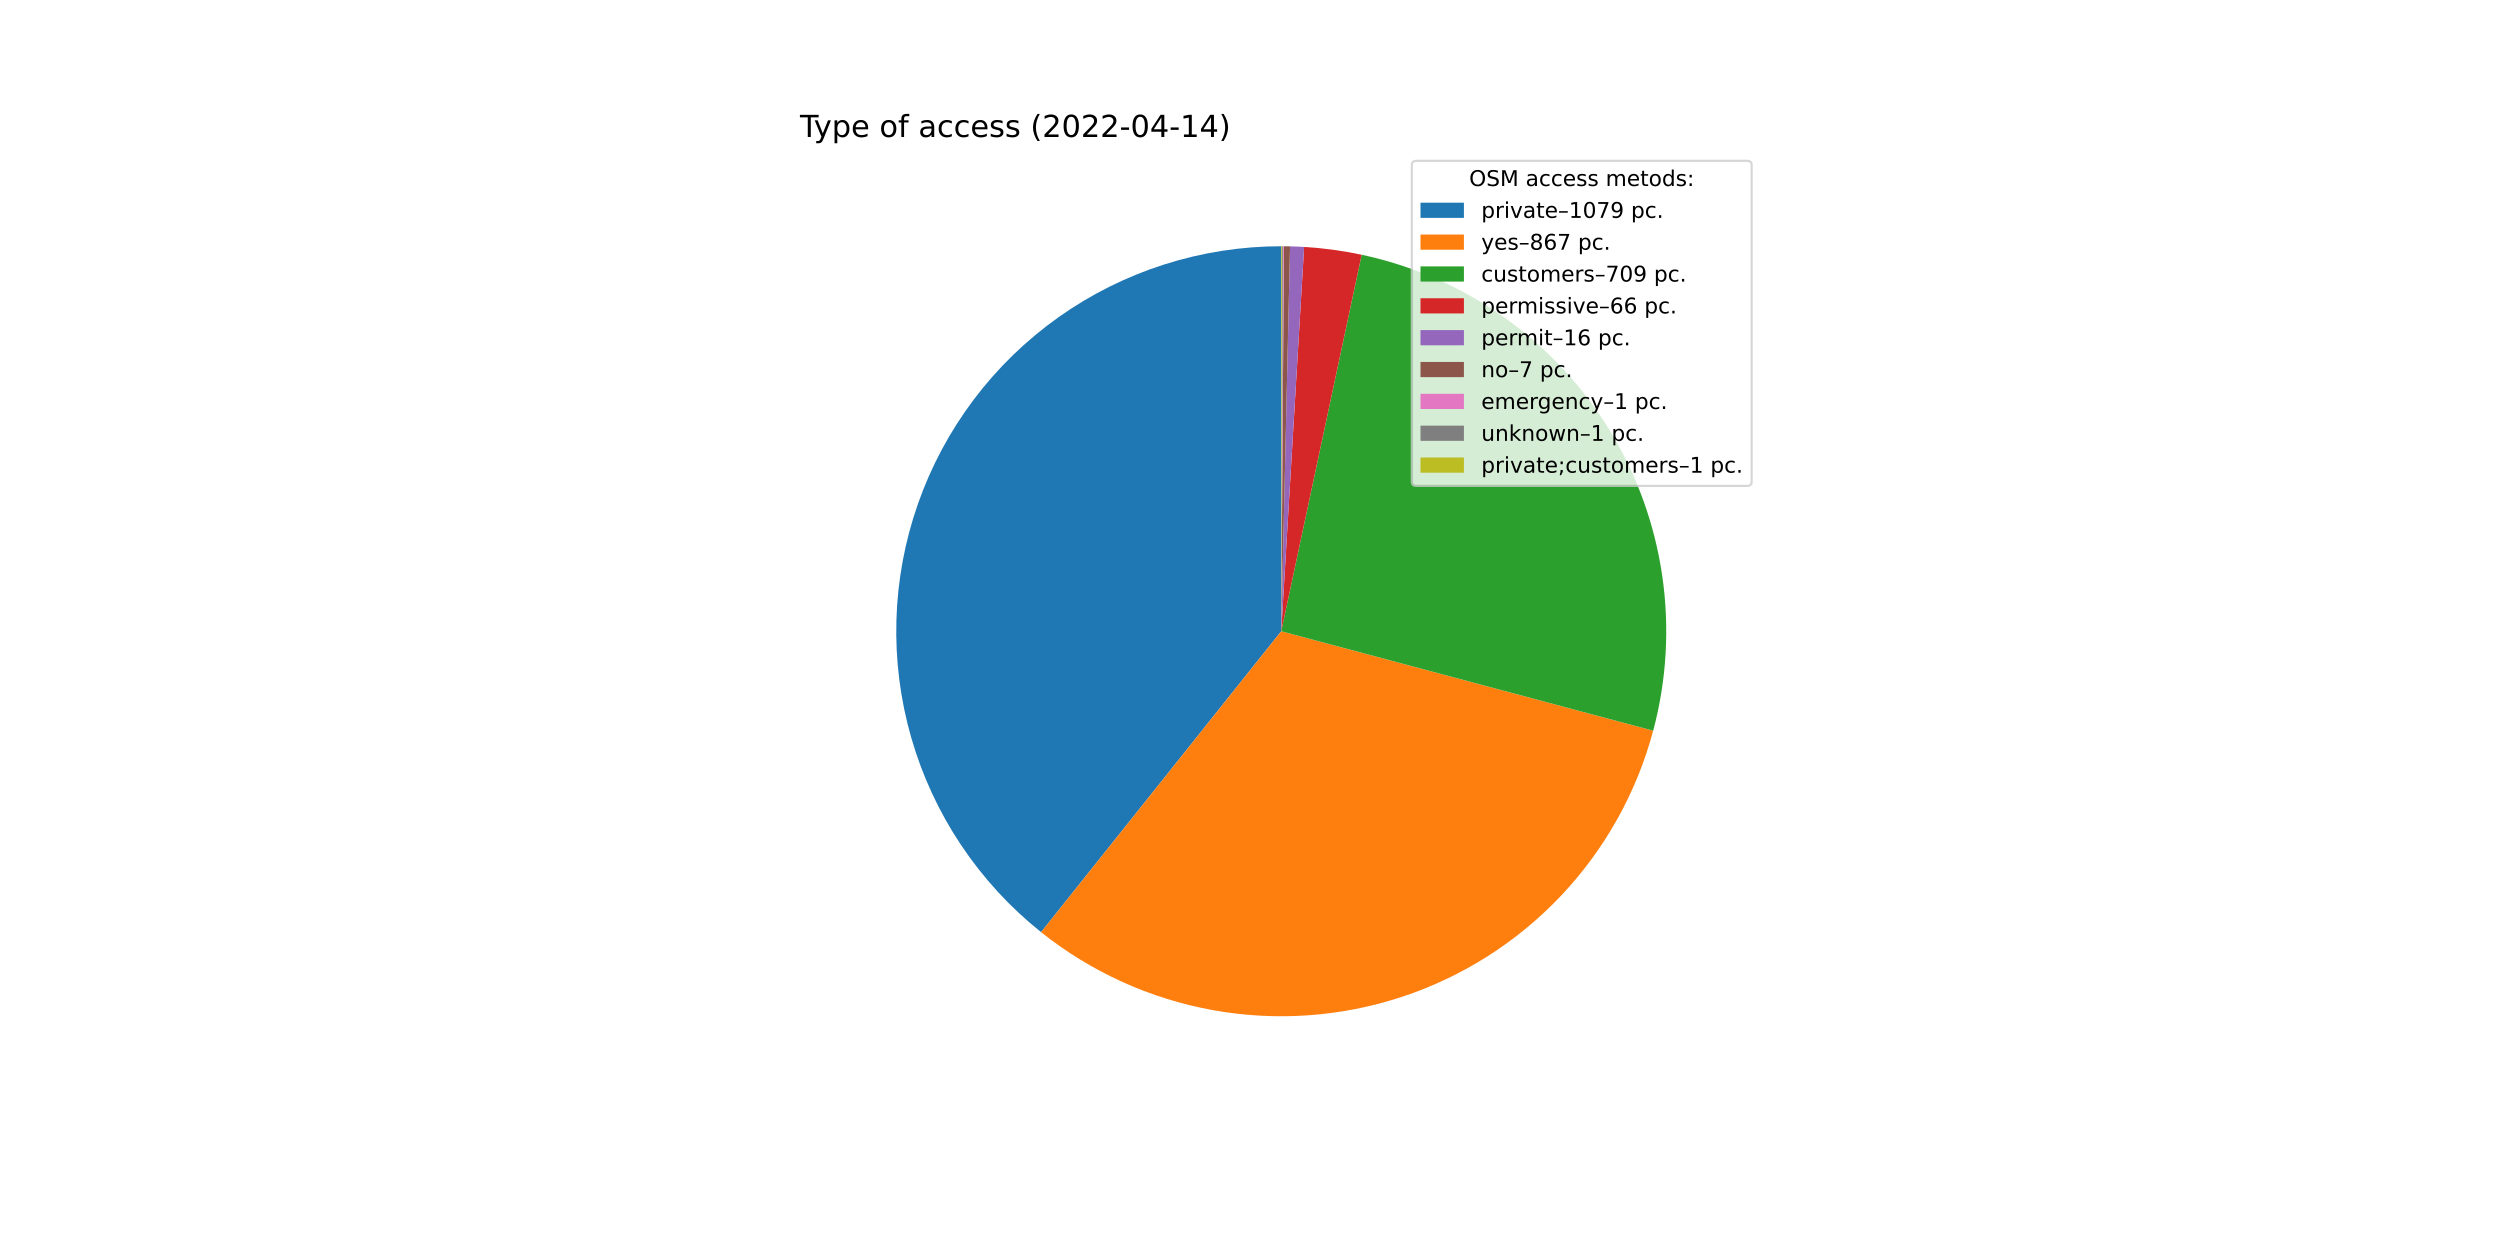
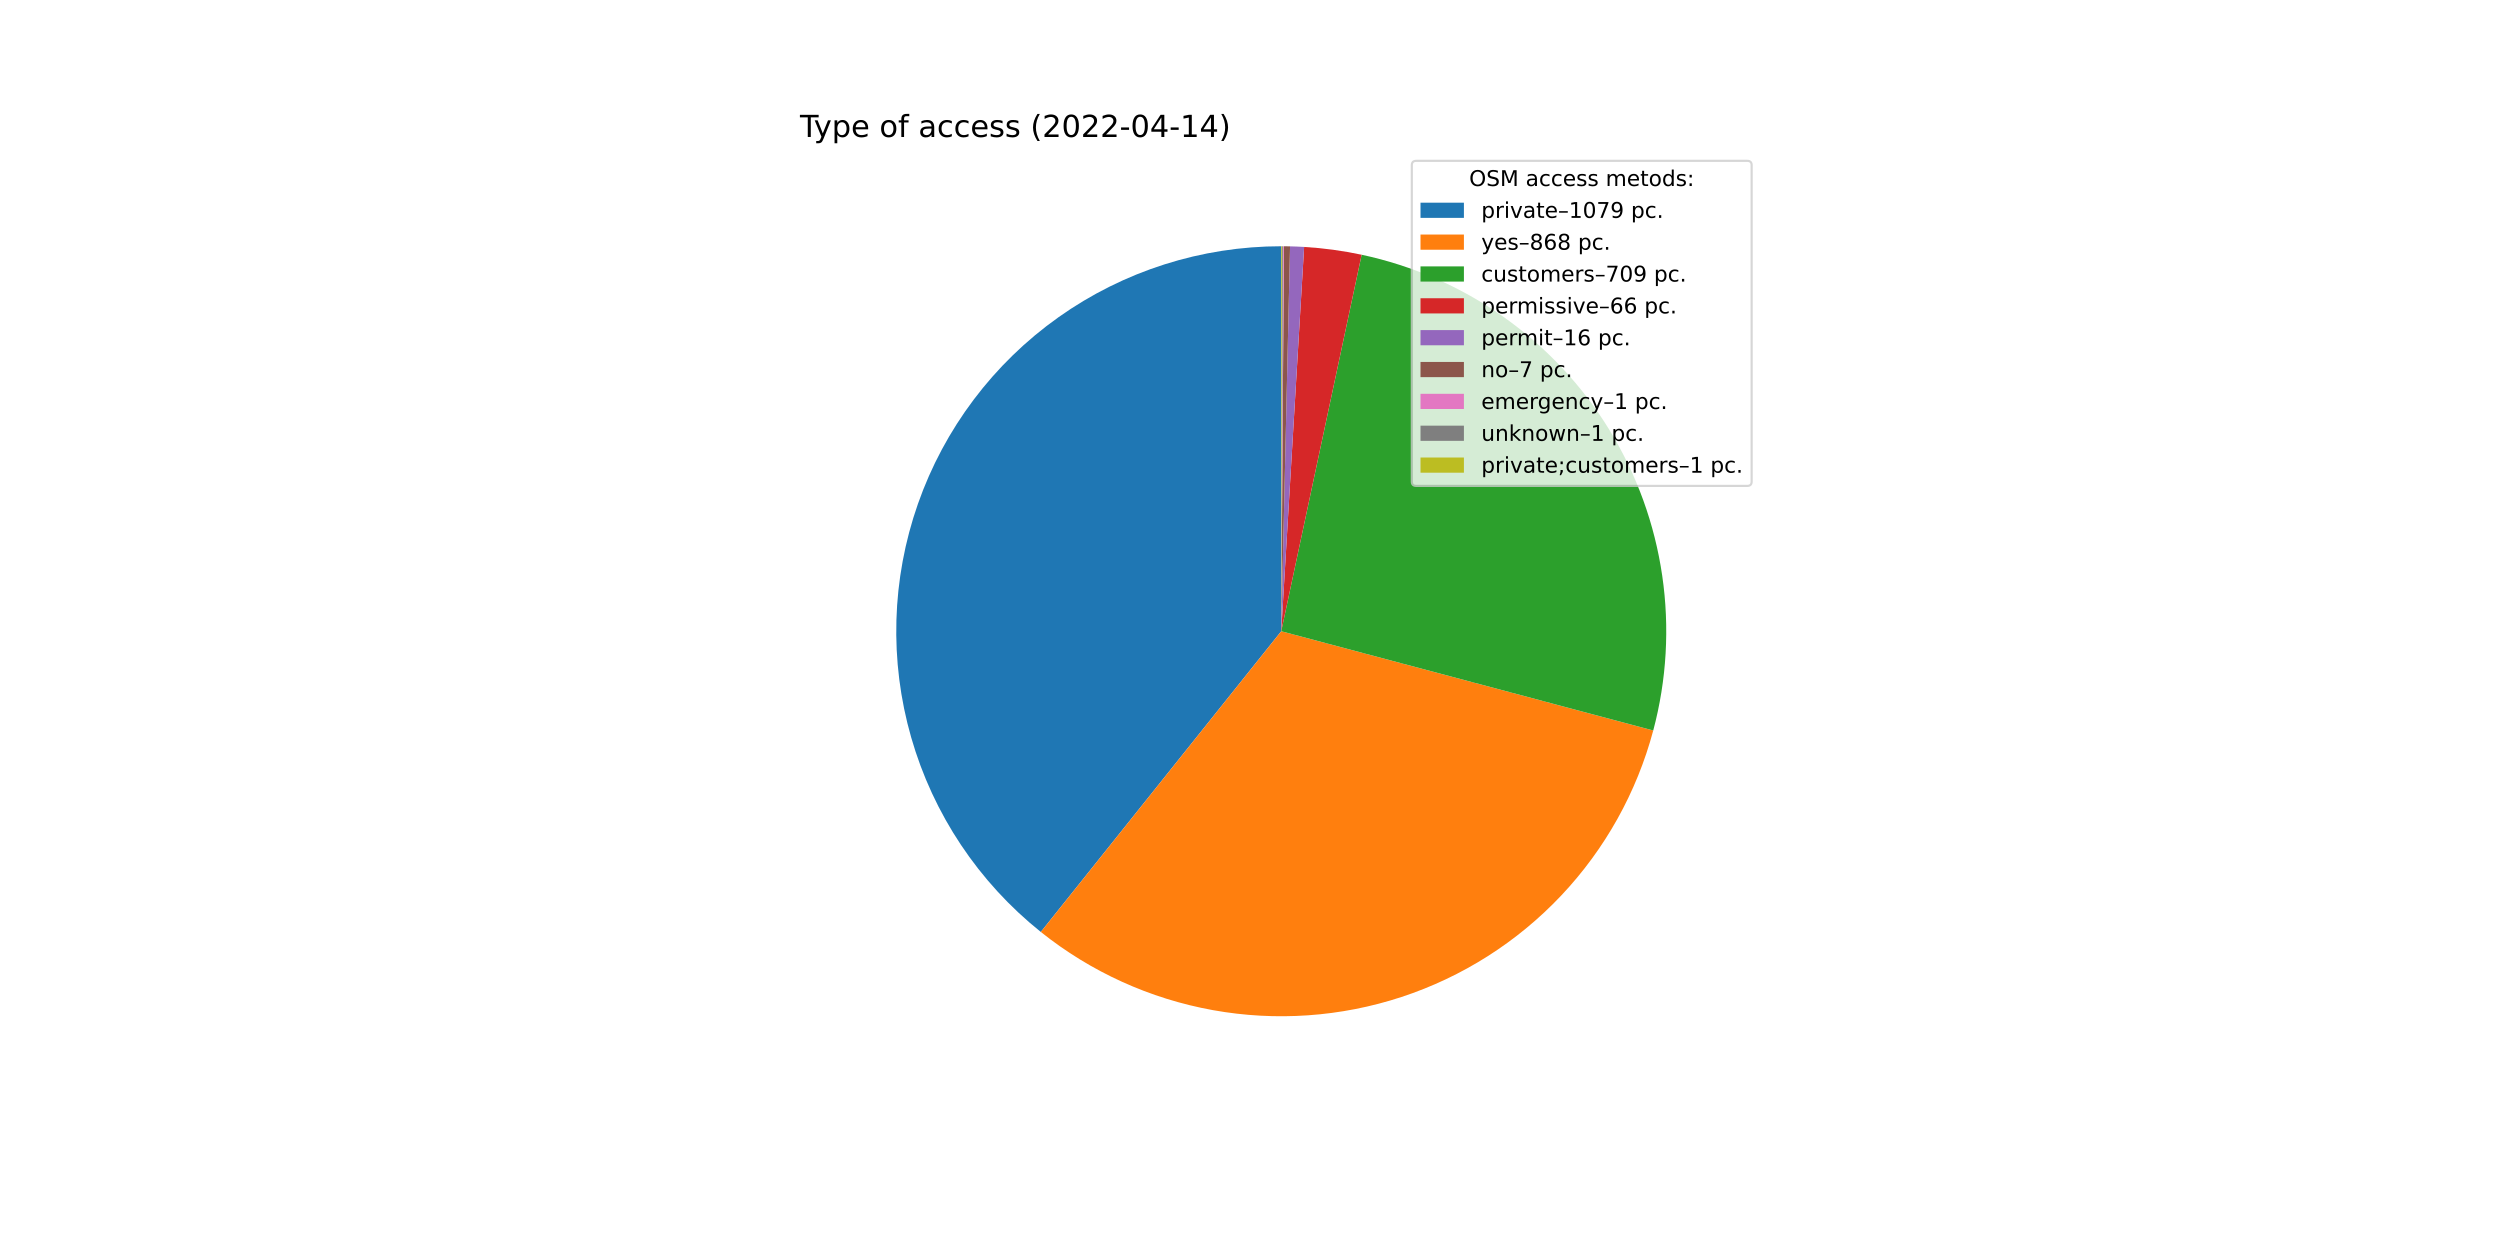
<svg xmlns="http://www.w3.org/2000/svg" xmlns:xlink="http://www.w3.org/1999/xlink" width="1152pt" height="576pt" viewBox="0 0 1152 576" version="1.1">
  <defs>
    <style type="text/css">*{stroke-linejoin: round; stroke-linecap: butt}</style>
  </defs>
  <g id="figure_1">
    <g id="patch_1">
      <path d="M 0 576  L 1152 576  L 1152 0  L 0 0  z " style="fill: #ffffff" />
    </g>
    <g id="axes_1">
      <g id="patch_2">
-         <path d="M 590.4 113.472  C 553.626 113.472 517.747 124.906 487.754 146.182  C 457.761 167.459 435.112 197.544 422.96 232.252  C 410.807 266.959 409.741 304.601 419.911 339.941  C 430.08 375.28 450.99 406.598 479.731 429.538  L 590.4 290.88  L 590.4 113.472  z " style="fill: #1f77b4" />
+         <path d="M 590.4 113.472  C 553.64 113.472 517.773 124.897 487.786 146.159  C 457.799 167.422 435.15 197.487 422.986 232.176  C 410.822 266.866 409.736 304.493 419.878 339.826  C 430.019 375.159 450.897 406.482 479.607 429.439  L 590.4 290.88  L 590.4 113.472  z " style="fill: #1f77b4" />
      </g>
      <g id="patch_3">
-         <path d="M 479.731 429.538  C 502.762 447.92 530.014 460.277 559.016 465.49  C 588.019 470.703 617.868 468.608 645.858 459.397  C 673.849 450.185 699.108 434.144 719.346 412.726  C 739.585 391.308 754.172 365.182 761.785 336.715  L 590.4 290.88  L 479.731 429.538  z " style="fill: #ff7f0e" />
+         <path d="M 479.607 429.439  C 502.639 447.856 529.905 460.242 558.928 465.474  C 587.951 470.706 617.825 468.619 645.839 459.403  C 673.853 450.188 699.131 434.131 719.38 412.69  C 739.629 391.25 754.215 365.095 761.815 336.601  L 590.4 290.88  L 479.607 429.439  z " style="fill: #ff7f0e" />
      </g>
      <g id="patch_4">
-         <path d="M 761.785 336.715  C 768 313.475 769.424 289.212 765.969 265.404  C 762.515 241.597 754.253 218.739 741.689 198.224  C 729.125 177.708 712.518 159.962 692.881 146.065  C 673.243 132.169 650.983 122.41 627.457 117.385  L 590.4 290.88  L 761.785 336.715  z " style="fill: #2ca02c" />
+         <path d="M 761.815 336.601  C 768.013 313.365 769.422 289.11 765.956 265.313  C 762.49 241.516 754.222 218.67 741.655 198.167  C 729.087 177.664 712.481 159.929 692.848 146.042  C 673.215 132.155 650.962 122.404 627.444 117.383  L 590.4 290.88  L 761.815 336.601  z " style="fill: #2ca02c" />
      </g>
      <g id="patch_5">
-         <path d="M 627.457 117.385  C 623.092 116.453 618.692 115.686 614.269 115.085  C 609.845 114.484 605.4 114.051 600.944 113.786  L 590.4 290.88  L 627.457 117.385  z " style="fill: #d62728" />
+         <path d="M 627.444 117.383  C 623.08 116.451 618.682 115.684 614.26 115.084  C 609.838 114.484 605.395 114.051 600.94 113.785  L 590.4 290.88  L 627.444 117.383  z " style="fill: #d62728" />
      </g>
      <g id="patch_6">
-         <path d="M 600.944 113.786  C 599.864 113.721 598.783 113.667 597.702 113.622  C 596.621 113.578 595.539 113.543 594.458 113.518  L 590.4 290.88  L 600.944 113.786  z " style="fill: #9467bd" />
+         <path d="M 600.94 113.785  C 599.861 113.721 598.78 113.667 597.699 113.622  C 596.619 113.578 595.537 113.543 594.456 113.518  L 590.4 290.88  L 600.94 113.785  z " style="fill: #9467bd" />
      </g>
      <g id="patch_7">
-         <path d="M 594.458 113.518  C 593.984 113.508 593.511 113.499 593.038 113.492  C 592.564 113.485 592.091 113.479 591.617 113.476  L 590.4 290.88  L 594.458 113.518  z " style="fill: #8c564b" />
+         <path d="M 594.456 113.518  C 593.983 113.508 593.51 113.499 593.037 113.492  C 592.563 113.485 592.09 113.479 591.617 113.476  L 590.4 290.88  L 594.456 113.518  z " style="fill: #8c564b" />
      </g>
      <g id="patch_8">
-         <path d="M 591.617 113.476  C 591.55 113.476 591.482 113.475 591.414 113.475  C 591.347 113.475 591.279 113.474 591.212 113.474  L 590.4 290.88  L 591.617 113.476  z " style="fill: #e377c2" />
+         <path d="M 591.617 113.476  C 591.549 113.476 591.482 113.475 591.414 113.475  C 591.346 113.475 591.279 113.474 591.211 113.474  L 590.4 290.88  L 591.617 113.476  z " style="fill: #e377c2" />
      </g>
      <g id="patch_9">
-         <path d="M 591.212 113.474  C 591.144 113.474 591.076 113.473 591.009 113.473  C 590.941 113.473 590.873 113.473 590.806 113.472  L 590.4 290.88  L 591.212 113.474  z " style="fill: #7f7f7f" />
+         <path d="M 591.211 113.474  C 591.144 113.474 591.076 113.473 591.008 113.473  C 590.941 113.473 590.873 113.473 590.806 113.472  L 590.4 290.88  L 591.211 113.474  z " style="fill: #7f7f7f" />
      </g>
      <g id="patch_10">
-         <path d="M 590.806 113.472  C 590.738 113.472 590.671 113.472 590.603 113.472  C 590.535 113.472 590.468 113.472 590.4 113.472  L 590.4 290.88  L 590.806 113.472  z " style="fill: #bcbd22" />
+         <path d="M 590.806 113.472  C 590.738 113.472 590.67 113.472 590.603 113.472  C 590.535 113.472 590.468 113.472 590.4 113.472  L 590.4 290.88  L 590.806 113.472  z " style="fill: #bcbd22" />
      </g>
      <g id="matplotlib.axis_1" />
      <g id="matplotlib.axis_2" />
      <g id="text_1">
        <g transform="translate(368.64 63.12)scale(0.14 -0.14)">
          <defs>
            <path id="DejaVuSans-54" d="M -19 4666  L 3928 4666  L 3928 4134  L 2272 4134  L 2272 0  L 1638 0  L 1638 4134  L -19 4134  L -19 4666  z " transform="scale(0.015625)" />
            <path id="DejaVuSans-79" d="M 2059 -325  Q 1816 -950 1584 -1140  Q 1353 -1331 966 -1331  L 506 -1331  L 506 -850  L 844 -850  Q 1081 -850 1212 -737  Q 1344 -625 1503 -206  L 1606 56  L 191 3500  L 800 3500  L 1894 763  L 2988 3500  L 3597 3500  L 2059 -325  z " transform="scale(0.015625)" />
            <path id="DejaVuSans-70" d="M 1159 525  L 1159 -1331  L 581 -1331  L 581 3500  L 1159 3500  L 1159 2969  Q 1341 3281 1617 3432  Q 1894 3584 2278 3584  Q 2916 3584 3314 3078  Q 3713 2572 3713 1747  Q 3713 922 3314 415  Q 2916 -91 2278 -91  Q 1894 -91 1617 61  Q 1341 213 1159 525  z M 3116 1747  Q 3116 2381 2855 2742  Q 2594 3103 2138 3103  Q 1681 3103 1420 2742  Q 1159 2381 1159 1747  Q 1159 1113 1420 752  Q 1681 391 2138 391  Q 2594 391 2855 752  Q 3116 1113 3116 1747  z " transform="scale(0.015625)" />
            <path id="DejaVuSans-65" d="M 3597 1894  L 3597 1613  L 953 1613  Q 991 1019 1311 708  Q 1631 397 2203 397  Q 2534 397 2845 478  Q 3156 559 3463 722  L 3463 178  Q 3153 47 2828 -22  Q 2503 -91 2169 -91  Q 1331 -91 842 396  Q 353 884 353 1716  Q 353 2575 817 3079  Q 1281 3584 2069 3584  Q 2775 3584 3186 3129  Q 3597 2675 3597 1894  z M 3022 2063  Q 3016 2534 2758 2815  Q 2500 3097 2075 3097  Q 1594 3097 1305 2825  Q 1016 2553 972 2059  L 3022 2063  z " transform="scale(0.015625)" />
            <path id="DejaVuSans-20" transform="scale(0.015625)" />
            <path id="DejaVuSans-6f" d="M 1959 3097  Q 1497 3097 1228 2736  Q 959 2375 959 1747  Q 959 1119 1226 758  Q 1494 397 1959 397  Q 2419 397 2687 759  Q 2956 1122 2956 1747  Q 2956 2369 2687 2733  Q 2419 3097 1959 3097  z M 1959 3584  Q 2709 3584 3137 3096  Q 3566 2609 3566 1747  Q 3566 888 3137 398  Q 2709 -91 1959 -91  Q 1206 -91 779 398  Q 353 888 353 1747  Q 353 2609 779 3096  Q 1206 3584 1959 3584  z " transform="scale(0.015625)" />
            <path id="DejaVuSans-66" d="M 2375 4863  L 2375 4384  L 1825 4384  Q 1516 4384 1395 4259  Q 1275 4134 1275 3809  L 1275 3500  L 2222 3500  L 2222 3053  L 1275 3053  L 1275 0  L 697 0  L 697 3053  L 147 3053  L 147 3500  L 697 3500  L 697 3744  Q 697 4328 969 4595  Q 1241 4863 1831 4863  L 2375 4863  z " transform="scale(0.015625)" />
            <path id="DejaVuSans-61" d="M 2194 1759  Q 1497 1759 1228 1600  Q 959 1441 959 1056  Q 959 750 1161 570  Q 1363 391 1709 391  Q 2188 391 2477 730  Q 2766 1069 2766 1631  L 2766 1759  L 2194 1759  z M 3341 1997  L 3341 0  L 2766 0  L 2766 531  Q 2569 213 2275 61  Q 1981 -91 1556 -91  Q 1019 -91 701 211  Q 384 513 384 1019  Q 384 1609 779 1909  Q 1175 2209 1959 2209  L 2766 2209  L 2766 2266  Q 2766 2663 2505 2880  Q 2244 3097 1772 3097  Q 1472 3097 1187 3025  Q 903 2953 641 2809  L 641 3341  Q 956 3463 1253 3523  Q 1550 3584 1831 3584  Q 2591 3584 2966 3190  Q 3341 2797 3341 1997  z " transform="scale(0.015625)" />
            <path id="DejaVuSans-63" d="M 3122 3366  L 3122 2828  Q 2878 2963 2633 3030  Q 2388 3097 2138 3097  Q 1578 3097 1268 2742  Q 959 2388 959 1747  Q 959 1106 1268 751  Q 1578 397 2138 397  Q 2388 397 2633 464  Q 2878 531 3122 666  L 3122 134  Q 2881 22 2623 -34  Q 2366 -91 2075 -91  Q 1284 -91 818 406  Q 353 903 353 1747  Q 353 2603 823 3093  Q 1294 3584 2113 3584  Q 2378 3584 2631 3529  Q 2884 3475 3122 3366  z " transform="scale(0.015625)" />
            <path id="DejaVuSans-73" d="M 2834 3397  L 2834 2853  Q 2591 2978 2328 3040  Q 2066 3103 1784 3103  Q 1356 3103 1142 2972  Q 928 2841 928 2578  Q 928 2378 1081 2264  Q 1234 2150 1697 2047  L 1894 2003  Q 2506 1872 2764 1633  Q 3022 1394 3022 966  Q 3022 478 2636 193  Q 2250 -91 1575 -91  Q 1294 -91 989 -36  Q 684 19 347 128  L 347 722  Q 666 556 975 473  Q 1284 391 1588 391  Q 1994 391 2212 530  Q 2431 669 2431 922  Q 2431 1156 2273 1281  Q 2116 1406 1581 1522  L 1381 1569  Q 847 1681 609 1914  Q 372 2147 372 2553  Q 372 3047 722 3315  Q 1072 3584 1716 3584  Q 2034 3584 2315 3537  Q 2597 3491 2834 3397  z " transform="scale(0.015625)" />
            <path id="DejaVuSans-28" d="M 1984 4856  Q 1566 4138 1362 3434  Q 1159 2731 1159 2009  Q 1159 1288 1364 580  Q 1569 -128 1984 -844  L 1484 -844  Q 1016 -109 783 600  Q 550 1309 550 2009  Q 550 2706 781 3412  Q 1013 4119 1484 4856  L 1984 4856  z " transform="scale(0.015625)" />
            <path id="DejaVuSans-32" d="M 1228 531  L 3431 531  L 3431 0  L 469 0  L 469 531  Q 828 903 1448 1529  Q 2069 2156 2228 2338  Q 2531 2678 2651 2914  Q 2772 3150 2772 3378  Q 2772 3750 2511 3984  Q 2250 4219 1831 4219  Q 1534 4219 1204 4116  Q 875 4013 500 3803  L 500 4441  Q 881 4594 1212 4672  Q 1544 4750 1819 4750  Q 2544 4750 2975 4387  Q 3406 4025 3406 3419  Q 3406 3131 3298 2873  Q 3191 2616 2906 2266  Q 2828 2175 2409 1742  Q 1991 1309 1228 531  z " transform="scale(0.015625)" />
            <path id="DejaVuSans-30" d="M 2034 4250  Q 1547 4250 1301 3770  Q 1056 3291 1056 2328  Q 1056 1369 1301 889  Q 1547 409 2034 409  Q 2525 409 2770 889  Q 3016 1369 3016 2328  Q 3016 3291 2770 3770  Q 2525 4250 2034 4250  z M 2034 4750  Q 2819 4750 3233 4129  Q 3647 3509 3647 2328  Q 3647 1150 3233 529  Q 2819 -91 2034 -91  Q 1250 -91 836 529  Q 422 1150 422 2328  Q 422 3509 836 4129  Q 1250 4750 2034 4750  z " transform="scale(0.015625)" />
            <path id="DejaVuSans-2d" d="M 313 2009  L 1997 2009  L 1997 1497  L 313 1497  L 313 2009  z " transform="scale(0.015625)" />
            <path id="DejaVuSans-34" d="M 2419 4116  L 825 1625  L 2419 1625  L 2419 4116  z M 2253 4666  L 3047 4666  L 3047 1625  L 3713 1625  L 3713 1100  L 3047 1100  L 3047 0  L 2419 0  L 2419 1100  L 313 1100  L 313 1709  L 2253 4666  z " transform="scale(0.015625)" />
            <path id="DejaVuSans-31" d="M 794 531  L 1825 531  L 1825 4091  L 703 3866  L 703 4441  L 1819 4666  L 2450 4666  L 2450 531  L 3481 531  L 3481 0  L 794 0  L 794 531  z " transform="scale(0.015625)" />
            <path id="DejaVuSans-29" d="M 513 4856  L 1013 4856  Q 1481 4119 1714 3412  Q 1947 2706 1947 2009  Q 1947 1309 1714 600  Q 1481 -109 1013 -844  L 513 -844  Q 928 -128 1133 580  Q 1338 1288 1338 2009  Q 1338 2731 1133 3434  Q 928 4138 513 4856  z " transform="scale(0.015625)" />
          </defs>
          <use xlink:href="#DejaVuSans-54" />
          <use xlink:href="#DejaVuSans-79" x="45.459" />
          <use xlink:href="#DejaVuSans-70" x="104.639" />
          <use xlink:href="#DejaVuSans-65" x="168.115" />
          <use xlink:href="#DejaVuSans-20" x="229.639" />
          <use xlink:href="#DejaVuSans-6f" x="261.426" />
          <use xlink:href="#DejaVuSans-66" x="322.607" />
          <use xlink:href="#DejaVuSans-20" x="357.812" />
          <use xlink:href="#DejaVuSans-61" x="389.6" />
          <use xlink:href="#DejaVuSans-63" x="450.879" />
          <use xlink:href="#DejaVuSans-63" x="505.859" />
          <use xlink:href="#DejaVuSans-65" x="560.84" />
          <use xlink:href="#DejaVuSans-73" x="622.363" />
          <use xlink:href="#DejaVuSans-73" x="674.463" />
          <use xlink:href="#DejaVuSans-20" x="726.562" />
          <use xlink:href="#DejaVuSans-28" x="758.35" />
          <use xlink:href="#DejaVuSans-32" x="797.363" />
          <use xlink:href="#DejaVuSans-30" x="860.986" />
          <use xlink:href="#DejaVuSans-32" x="924.609" />
          <use xlink:href="#DejaVuSans-32" x="988.232" />
          <use xlink:href="#DejaVuSans-2d" x="1051.855" />
          <use xlink:href="#DejaVuSans-30" x="1087.939" />
          <use xlink:href="#DejaVuSans-34" x="1151.562" />
          <use xlink:href="#DejaVuSans-2d" x="1215.186" />
          <use xlink:href="#DejaVuSans-31" x="1251.27" />
          <use xlink:href="#DejaVuSans-34" x="1314.893" />
          <use xlink:href="#DejaVuSans-29" x="1378.516" />
        </g>
      </g>
      <g id="legend_1">
        <g id="patch_11">
          <path d="M 652.569 223.901  L 805.16 223.901  Q 807.16 223.901 807.16 221.901  L 807.16 76.12  Q 807.16 74.12 805.16 74.12  L 652.569 74.12  Q 650.569 74.12 650.569 76.12  L 650.569 221.901  Q 650.569 223.901 652.569 223.901  z " style="fill: #ffffff; opacity: 0.8; stroke: #cccccc; stroke-linejoin: miter" />
        </g>
        <g id="text_2">
          <g transform="translate(676.9842 85.71844)scale(0.1 -0.1)">
            <defs>
              <path id="DejaVuSans-4f" d="M 2522 4238  Q 1834 4238 1429 3725  Q 1025 3213 1025 2328  Q 1025 1447 1429 934  Q 1834 422 2522 422  Q 3209 422 3611 934  Q 4013 1447 4013 2328  Q 4013 3213 3611 3725  Q 3209 4238 2522 4238  z M 2522 4750  Q 3503 4750 4090 4092  Q 4678 3434 4678 2328  Q 4678 1225 4090 567  Q 3503 -91 2522 -91  Q 1538 -91 948 565  Q 359 1222 359 2328  Q 359 3434 948 4092  Q 1538 4750 2522 4750  z " transform="scale(0.015625)" />
              <path id="DejaVuSans-53" d="M 3425 4513  L 3425 3897  Q 3066 4069 2747 4153  Q 2428 4238 2131 4238  Q 1616 4238 1336 4038  Q 1056 3838 1056 3469  Q 1056 3159 1242 3001  Q 1428 2844 1947 2747  L 2328 2669  Q 3034 2534 3370 2195  Q 3706 1856 3706 1288  Q 3706 609 3251 259  Q 2797 -91 1919 -91  Q 1588 -91 1214 -16  Q 841 59 441 206  L 441 856  Q 825 641 1194 531  Q 1563 422 1919 422  Q 2459 422 2753 634  Q 3047 847 3047 1241  Q 3047 1584 2836 1778  Q 2625 1972 2144 2069  L 1759 2144  Q 1053 2284 737 2584  Q 422 2884 422 3419  Q 422 4038 858 4394  Q 1294 4750 2059 4750  Q 2388 4750 2728 4690  Q 3069 4631 3425 4513  z " transform="scale(0.015625)" />
              <path id="DejaVuSans-4d" d="M 628 4666  L 1569 4666  L 2759 1491  L 3956 4666  L 4897 4666  L 4897 0  L 4281 0  L 4281 4097  L 3078 897  L 2444 897  L 1241 4097  L 1241 0  L 628 0  L 628 4666  z " transform="scale(0.015625)" />
              <path id="DejaVuSans-6d" d="M 3328 2828  Q 3544 3216 3844 3400  Q 4144 3584 4550 3584  Q 5097 3584 5394 3201  Q 5691 2819 5691 2113  L 5691 0  L 5113 0  L 5113 2094  Q 5113 2597 4934 2840  Q 4756 3084 4391 3084  Q 3944 3084 3684 2787  Q 3425 2491 3425 1978  L 3425 0  L 2847 0  L 2847 2094  Q 2847 2600 2669 2842  Q 2491 3084 2119 3084  Q 1678 3084 1418 2786  Q 1159 2488 1159 1978  L 1159 0  L 581 0  L 581 3500  L 1159 3500  L 1159 2956  Q 1356 3278 1631 3431  Q 1906 3584 2284 3584  Q 2666 3584 2933 3390  Q 3200 3197 3328 2828  z " transform="scale(0.015625)" />
              <path id="DejaVuSans-74" d="M 1172 4494  L 1172 3500  L 2356 3500  L 2356 3053  L 1172 3053  L 1172 1153  Q 1172 725 1289 603  Q 1406 481 1766 481  L 2356 481  L 2356 0  L 1766 0  Q 1100 0 847 248  Q 594 497 594 1153  L 594 3053  L 172 3053  L 172 3500  L 594 3500  L 594 4494  L 1172 4494  z " transform="scale(0.015625)" />
              <path id="DejaVuSans-64" d="M 2906 2969  L 2906 4863  L 3481 4863  L 3481 0  L 2906 0  L 2906 525  Q 2725 213 2448 61  Q 2172 -91 1784 -91  Q 1150 -91 751 415  Q 353 922 353 1747  Q 353 2572 751 3078  Q 1150 3584 1784 3584  Q 2172 3584 2448 3432  Q 2725 3281 2906 2969  z M 947 1747  Q 947 1113 1208 752  Q 1469 391 1925 391  Q 2381 391 2643 752  Q 2906 1113 2906 1747  Q 2906 2381 2643 2742  Q 2381 3103 1925 3103  Q 1469 3103 1208 2742  Q 947 2381 947 1747  z " transform="scale(0.015625)" />
              <path id="DejaVuSans-3a" d="M 750 794  L 1409 794  L 1409 0  L 750 0  L 750 794  z M 750 3309  L 1409 3309  L 1409 2516  L 750 2516  L 750 3309  z " transform="scale(0.015625)" />
            </defs>
            <use xlink:href="#DejaVuSans-4f" />
            <use xlink:href="#DejaVuSans-53" x="78.711" />
            <use xlink:href="#DejaVuSans-4d" x="142.188" />
            <use xlink:href="#DejaVuSans-20" x="228.467" />
            <use xlink:href="#DejaVuSans-61" x="260.254" />
            <use xlink:href="#DejaVuSans-63" x="321.533" />
            <use xlink:href="#DejaVuSans-63" x="376.514" />
            <use xlink:href="#DejaVuSans-65" x="431.494" />
            <use xlink:href="#DejaVuSans-73" x="493.018" />
            <use xlink:href="#DejaVuSans-73" x="545.117" />
            <use xlink:href="#DejaVuSans-20" x="597.217" />
            <use xlink:href="#DejaVuSans-6d" x="629.004" />
            <use xlink:href="#DejaVuSans-65" x="726.416" />
            <use xlink:href="#DejaVuSans-74" x="787.939" />
            <use xlink:href="#DejaVuSans-6f" x="827.148" />
            <use xlink:href="#DejaVuSans-64" x="888.33" />
            <use xlink:href="#DejaVuSans-73" x="951.807" />
            <use xlink:href="#DejaVuSans-3a" x="1003.906" />
          </g>
        </g>
        <g id="patch_12">
          <path d="M 654.569 100.397  L 674.569 100.397  L 674.569 93.397  L 654.569 93.397  z " style="fill: #1f77b4" />
        </g>
        <g id="text_3">
          <g transform="translate(682.5694 100.3966)scale(0.1 -0.1)">
            <defs>
              <path id="DejaVuSans-72" d="M 2631 2963  Q 2534 3019 2420 3045  Q 2306 3072 2169 3072  Q 1681 3072 1420 2755  Q 1159 2438 1159 1844  L 1159 0  L 581 0  L 581 3500  L 1159 3500  L 1159 2956  Q 1341 3275 1631 3429  Q 1922 3584 2338 3584  Q 2397 3584 2469 3576  Q 2541 3569 2628 3553  L 2631 2963  z " transform="scale(0.015625)" />
              <path id="DejaVuSans-69" d="M 603 3500  L 1178 3500  L 1178 0  L 603 0  L 603 3500  z M 603 4863  L 1178 4863  L 1178 4134  L 603 4134  L 603 4863  z " transform="scale(0.015625)" />
              <path id="DejaVuSans-76" d="M 191 3500  L 800 3500  L 1894 563  L 2988 3500  L 3597 3500  L 2284 0  L 1503 0  L 191 3500  z " transform="scale(0.015625)" />
              <path id="DejaVuSans-2013" d="M 313 1978  L 2888 1978  L 2888 1528  L 313 1528  L 313 1978  z " transform="scale(0.015625)" />
              <path id="DejaVuSans-37" d="M 525 4666  L 3525 4666  L 3525 4397  L 1831 0  L 1172 0  L 2766 4134  L 525 4134  L 525 4666  z " transform="scale(0.015625)" />
              <path id="DejaVuSans-39" d="M 703 97  L 703 672  Q 941 559 1184 500  Q 1428 441 1663 441  Q 2288 441 2617 861  Q 2947 1281 2994 2138  Q 2813 1869 2534 1725  Q 2256 1581 1919 1581  Q 1219 1581 811 2004  Q 403 2428 403 3163  Q 403 3881 828 4315  Q 1253 4750 1959 4750  Q 2769 4750 3195 4129  Q 3622 3509 3622 2328  Q 3622 1225 3098 567  Q 2575 -91 1691 -91  Q 1453 -91 1209 -44  Q 966 3 703 97  z M 1959 2075  Q 2384 2075 2632 2365  Q 2881 2656 2881 3163  Q 2881 3666 2632 3958  Q 2384 4250 1959 4250  Q 1534 4250 1286 3958  Q 1038 3666 1038 3163  Q 1038 2656 1286 2365  Q 1534 2075 1959 2075  z " transform="scale(0.015625)" />
              <path id="DejaVuSans-2e" d="M 684 794  L 1344 794  L 1344 0  L 684 0  L 684 794  z " transform="scale(0.015625)" />
            </defs>
            <use xlink:href="#DejaVuSans-70" />
            <use xlink:href="#DejaVuSans-72" x="63.477" />
            <use xlink:href="#DejaVuSans-69" x="104.59" />
            <use xlink:href="#DejaVuSans-76" x="132.373" />
            <use xlink:href="#DejaVuSans-61" x="191.553" />
            <use xlink:href="#DejaVuSans-74" x="252.832" />
            <use xlink:href="#DejaVuSans-65" x="292.041" />
            <use xlink:href="#DejaVuSans-2013" x="353.564" />
            <use xlink:href="#DejaVuSans-31" x="403.564" />
            <use xlink:href="#DejaVuSans-30" x="467.188" />
            <use xlink:href="#DejaVuSans-37" x="530.811" />
            <use xlink:href="#DejaVuSans-39" x="594.434" />
            <use xlink:href="#DejaVuSans-20" x="658.057" />
            <use xlink:href="#DejaVuSans-70" x="689.844" />
            <use xlink:href="#DejaVuSans-63" x="753.32" />
            <use xlink:href="#DejaVuSans-2e" x="808.301" />
          </g>
        </g>
        <g id="patch_13">
          <path d="M 654.569 115.075  L 674.569 115.075  L 674.569 108.075  L 654.569 108.075  z " style="fill: #ff7f0e" />
        </g>
        <g id="text_4">
          <g transform="translate(682.5694 115.0747)scale(0.1 -0.1)">
            <defs>
              <path id="DejaVuSans-38" d="M 2034 2216  Q 1584 2216 1326 1975  Q 1069 1734 1069 1313  Q 1069 891 1326 650  Q 1584 409 2034 409  Q 2484 409 2743 651  Q 3003 894 3003 1313  Q 3003 1734 2745 1975  Q 2488 2216 2034 2216  z M 1403 2484  Q 997 2584 770 2862  Q 544 3141 544 3541  Q 544 4100 942 4425  Q 1341 4750 2034 4750  Q 2731 4750 3128 4425  Q 3525 4100 3525 3541  Q 3525 3141 3298 2862  Q 3072 2584 2669 2484  Q 3125 2378 3379 2068  Q 3634 1759 3634 1313  Q 3634 634 3220 271  Q 2806 -91 2034 -91  Q 1263 -91 848 271  Q 434 634 434 1313  Q 434 1759 690 2068  Q 947 2378 1403 2484  z M 1172 3481  Q 1172 3119 1398 2916  Q 1625 2713 2034 2713  Q 2441 2713 2670 2916  Q 2900 3119 2900 3481  Q 2900 3844 2670 4047  Q 2441 4250 2034 4250  Q 1625 4250 1398 4047  Q 1172 3844 1172 3481  z " transform="scale(0.015625)" />
              <path id="DejaVuSans-36" d="M 2113 2584  Q 1688 2584 1439 2293  Q 1191 2003 1191 1497  Q 1191 994 1439 701  Q 1688 409 2113 409  Q 2538 409 2786 701  Q 3034 994 3034 1497  Q 3034 2003 2786 2293  Q 2538 2584 2113 2584  z M 3366 4563  L 3366 3988  Q 3128 4100 2886 4159  Q 2644 4219 2406 4219  Q 1781 4219 1451 3797  Q 1122 3375 1075 2522  Q 1259 2794 1537 2939  Q 1816 3084 2150 3084  Q 2853 3084 3261 2657  Q 3669 2231 3669 1497  Q 3669 778 3244 343  Q 2819 -91 2113 -91  Q 1303 -91 875 529  Q 447 1150 447 2328  Q 447 3434 972 4092  Q 1497 4750 2381 4750  Q 2619 4750 2861 4703  Q 3103 4656 3366 4563  z " transform="scale(0.015625)" />
            </defs>
            <use xlink:href="#DejaVuSans-79" />
            <use xlink:href="#DejaVuSans-65" x="59.18" />
            <use xlink:href="#DejaVuSans-73" x="120.703" />
            <use xlink:href="#DejaVuSans-2013" x="172.803" />
            <use xlink:href="#DejaVuSans-38" x="222.803" />
            <use xlink:href="#DejaVuSans-36" x="286.426" />
-             <use xlink:href="#DejaVuSans-37" x="350.049" />
+             <use xlink:href="#DejaVuSans-38" x="350.049" />
            <use xlink:href="#DejaVuSans-20" x="413.672" />
            <use xlink:href="#DejaVuSans-70" x="445.459" />
            <use xlink:href="#DejaVuSans-63" x="508.936" />
            <use xlink:href="#DejaVuSans-2e" x="563.916" />
          </g>
        </g>
        <g id="patch_14">
          <path d="M 654.569 129.753  L 674.569 129.753  L 674.569 122.753  L 654.569 122.753  z " style="fill: #2ca02c" />
        </g>
        <g id="text_5">
          <g transform="translate(682.5694 129.7528)scale(0.1 -0.1)">
            <defs>
              <path id="DejaVuSans-75" d="M 544 1381  L 544 3500  L 1119 3500  L 1119 1403  Q 1119 906 1312 657  Q 1506 409 1894 409  Q 2359 409 2629 706  Q 2900 1003 2900 1516  L 2900 3500  L 3475 3500  L 3475 0  L 2900 0  L 2900 538  Q 2691 219 2414 64  Q 2138 -91 1772 -91  Q 1169 -91 856 284  Q 544 659 544 1381  z M 1991 3584  L 1991 3584  z " transform="scale(0.015625)" />
            </defs>
            <use xlink:href="#DejaVuSans-63" />
            <use xlink:href="#DejaVuSans-75" x="54.98" />
            <use xlink:href="#DejaVuSans-73" x="118.359" />
            <use xlink:href="#DejaVuSans-74" x="170.459" />
            <use xlink:href="#DejaVuSans-6f" x="209.668" />
            <use xlink:href="#DejaVuSans-6d" x="270.85" />
            <use xlink:href="#DejaVuSans-65" x="368.262" />
            <use xlink:href="#DejaVuSans-72" x="429.785" />
            <use xlink:href="#DejaVuSans-73" x="470.898" />
            <use xlink:href="#DejaVuSans-2013" x="522.998" />
            <use xlink:href="#DejaVuSans-37" x="572.998" />
            <use xlink:href="#DejaVuSans-30" x="636.621" />
            <use xlink:href="#DejaVuSans-39" x="700.244" />
            <use xlink:href="#DejaVuSans-20" x="763.867" />
            <use xlink:href="#DejaVuSans-70" x="795.654" />
            <use xlink:href="#DejaVuSans-63" x="859.131" />
            <use xlink:href="#DejaVuSans-2e" x="914.111" />
          </g>
        </g>
        <g id="patch_15">
          <path d="M 654.569 144.431  L 674.569 144.431  L 674.569 137.431  L 654.569 137.431  z " style="fill: #d62728" />
        </g>
        <g id="text_6">
          <g transform="translate(682.5694 144.4309)scale(0.1 -0.1)">
            <use xlink:href="#DejaVuSans-70" />
            <use xlink:href="#DejaVuSans-65" x="63.477" />
            <use xlink:href="#DejaVuSans-72" x="125" />
            <use xlink:href="#DejaVuSans-6d" x="164.363" />
            <use xlink:href="#DejaVuSans-69" x="261.775" />
            <use xlink:href="#DejaVuSans-73" x="289.559" />
            <use xlink:href="#DejaVuSans-73" x="341.658" />
            <use xlink:href="#DejaVuSans-69" x="393.758" />
            <use xlink:href="#DejaVuSans-76" x="421.541" />
            <use xlink:href="#DejaVuSans-65" x="480.721" />
            <use xlink:href="#DejaVuSans-2013" x="542.244" />
            <use xlink:href="#DejaVuSans-36" x="592.244" />
            <use xlink:href="#DejaVuSans-36" x="655.867" />
            <use xlink:href="#DejaVuSans-20" x="719.49" />
            <use xlink:href="#DejaVuSans-70" x="751.277" />
            <use xlink:href="#DejaVuSans-63" x="814.754" />
            <use xlink:href="#DejaVuSans-2e" x="869.734" />
          </g>
        </g>
        <g id="patch_16">
          <path d="M 654.569 159.109  L 674.569 159.109  L 674.569 152.109  L 654.569 152.109  z " style="fill: #9467bd" />
        </g>
        <g id="text_7">
          <g transform="translate(682.5694 159.1091)scale(0.1 -0.1)">
            <use xlink:href="#DejaVuSans-70" />
            <use xlink:href="#DejaVuSans-65" x="63.477" />
            <use xlink:href="#DejaVuSans-72" x="125" />
            <use xlink:href="#DejaVuSans-6d" x="164.363" />
            <use xlink:href="#DejaVuSans-69" x="261.775" />
            <use xlink:href="#DejaVuSans-74" x="289.559" />
            <use xlink:href="#DejaVuSans-2013" x="328.768" />
            <use xlink:href="#DejaVuSans-31" x="378.768" />
            <use xlink:href="#DejaVuSans-36" x="442.391" />
            <use xlink:href="#DejaVuSans-20" x="506.014" />
            <use xlink:href="#DejaVuSans-70" x="537.801" />
            <use xlink:href="#DejaVuSans-63" x="601.277" />
            <use xlink:href="#DejaVuSans-2e" x="656.258" />
          </g>
        </g>
        <g id="patch_17">
          <path d="M 654.569 173.787  L 674.569 173.787  L 674.569 166.787  L 654.569 166.787  z " style="fill: #8c564b" />
        </g>
        <g id="text_8">
          <g transform="translate(682.5694 173.7872)scale(0.1 -0.1)">
            <defs>
              <path id="DejaVuSans-6e" d="M 3513 2113  L 3513 0  L 2938 0  L 2938 2094  Q 2938 2591 2744 2837  Q 2550 3084 2163 3084  Q 1697 3084 1428 2787  Q 1159 2491 1159 1978  L 1159 0  L 581 0  L 581 3500  L 1159 3500  L 1159 2956  Q 1366 3272 1645 3428  Q 1925 3584 2291 3584  Q 2894 3584 3203 3211  Q 3513 2838 3513 2113  z " transform="scale(0.015625)" />
            </defs>
            <use xlink:href="#DejaVuSans-6e" />
            <use xlink:href="#DejaVuSans-6f" x="63.379" />
            <use xlink:href="#DejaVuSans-2013" x="124.561" />
            <use xlink:href="#DejaVuSans-37" x="174.561" />
            <use xlink:href="#DejaVuSans-20" x="238.184" />
            <use xlink:href="#DejaVuSans-70" x="269.971" />
            <use xlink:href="#DejaVuSans-63" x="333.447" />
            <use xlink:href="#DejaVuSans-2e" x="388.428" />
          </g>
        </g>
        <g id="patch_18">
          <path d="M 654.569 188.465  L 674.569 188.465  L 674.569 181.465  L 654.569 181.465  z " style="fill: #e377c2" />
        </g>
        <g id="text_9">
          <g transform="translate(682.5694 188.4653)scale(0.1 -0.1)">
            <defs>
              <path id="DejaVuSans-67" d="M 2906 1791  Q 2906 2416 2648 2759  Q 2391 3103 1925 3103  Q 1463 3103 1205 2759  Q 947 2416 947 1791  Q 947 1169 1205 825  Q 1463 481 1925 481  Q 2391 481 2648 825  Q 2906 1169 2906 1791  z M 3481 434  Q 3481 -459 3084 -895  Q 2688 -1331 1869 -1331  Q 1566 -1331 1297 -1286  Q 1028 -1241 775 -1147  L 775 -588  Q 1028 -725 1275 -790  Q 1522 -856 1778 -856  Q 2344 -856 2625 -561  Q 2906 -266 2906 331  L 2906 616  Q 2728 306 2450 153  Q 2172 0 1784 0  Q 1141 0 747 490  Q 353 981 353 1791  Q 353 2603 747 3093  Q 1141 3584 1784 3584  Q 2172 3584 2450 3431  Q 2728 3278 2906 2969  L 2906 3500  L 3481 3500  L 3481 434  z " transform="scale(0.015625)" />
            </defs>
            <use xlink:href="#DejaVuSans-65" />
            <use xlink:href="#DejaVuSans-6d" x="61.523" />
            <use xlink:href="#DejaVuSans-65" x="158.936" />
            <use xlink:href="#DejaVuSans-72" x="220.459" />
            <use xlink:href="#DejaVuSans-67" x="259.822" />
            <use xlink:href="#DejaVuSans-65" x="323.299" />
            <use xlink:href="#DejaVuSans-6e" x="384.822" />
            <use xlink:href="#DejaVuSans-63" x="448.201" />
            <use xlink:href="#DejaVuSans-79" x="503.182" />
            <use xlink:href="#DejaVuSans-2013" x="562.361" />
            <use xlink:href="#DejaVuSans-31" x="612.361" />
            <use xlink:href="#DejaVuSans-20" x="675.984" />
            <use xlink:href="#DejaVuSans-70" x="707.771" />
            <use xlink:href="#DejaVuSans-63" x="771.248" />
            <use xlink:href="#DejaVuSans-2e" x="826.229" />
          </g>
        </g>
        <g id="patch_19">
          <path d="M 654.569 203.143  L 674.569 203.143  L 674.569 196.143  L 654.569 196.143  z " style="fill: #7f7f7f" />
        </g>
        <g id="text_10">
          <g transform="translate(682.5694 203.1434)scale(0.1 -0.1)">
            <defs>
              <path id="DejaVuSans-6b" d="M 581 4863  L 1159 4863  L 1159 1991  L 2875 3500  L 3609 3500  L 1753 1863  L 3688 0  L 2938 0  L 1159 1709  L 1159 0  L 581 0  L 581 4863  z " transform="scale(0.015625)" />
              <path id="DejaVuSans-77" d="M 269 3500  L 844 3500  L 1563 769  L 2278 3500  L 2956 3500  L 3675 769  L 4391 3500  L 4966 3500  L 4050 0  L 3372 0  L 2619 2869  L 1863 0  L 1184 0  L 269 3500  z " transform="scale(0.015625)" />
            </defs>
            <use xlink:href="#DejaVuSans-75" />
            <use xlink:href="#DejaVuSans-6e" x="63.379" />
            <use xlink:href="#DejaVuSans-6b" x="126.758" />
            <use xlink:href="#DejaVuSans-6e" x="184.668" />
            <use xlink:href="#DejaVuSans-6f" x="248.047" />
            <use xlink:href="#DejaVuSans-77" x="309.229" />
            <use xlink:href="#DejaVuSans-6e" x="391.016" />
            <use xlink:href="#DejaVuSans-2013" x="454.395" />
            <use xlink:href="#DejaVuSans-31" x="504.395" />
            <use xlink:href="#DejaVuSans-20" x="568.018" />
            <use xlink:href="#DejaVuSans-70" x="599.805" />
            <use xlink:href="#DejaVuSans-63" x="663.281" />
            <use xlink:href="#DejaVuSans-2e" x="718.262" />
          </g>
        </g>
        <g id="patch_20">
          <path d="M 654.569 217.822  L 674.569 217.822  L 674.569 210.822  L 654.569 210.822  z " style="fill: #bcbd22" />
        </g>
        <g id="text_11">
          <g transform="translate(682.5694 217.8216)scale(0.1 -0.1)">
            <defs>
              <path id="DejaVuSans-3b" d="M 750 3309  L 1409 3309  L 1409 2516  L 750 2516  L 750 3309  z M 750 794  L 1409 794  L 1409 256  L 897 -744  L 494 -744  L 750 256  L 750 794  z " transform="scale(0.015625)" />
            </defs>
            <use xlink:href="#DejaVuSans-70" />
            <use xlink:href="#DejaVuSans-72" x="63.477" />
            <use xlink:href="#DejaVuSans-69" x="104.59" />
            <use xlink:href="#DejaVuSans-76" x="132.373" />
            <use xlink:href="#DejaVuSans-61" x="191.553" />
            <use xlink:href="#DejaVuSans-74" x="252.832" />
            <use xlink:href="#DejaVuSans-65" x="292.041" />
            <use xlink:href="#DejaVuSans-3b" x="353.564" />
            <use xlink:href="#DejaVuSans-63" x="387.256" />
            <use xlink:href="#DejaVuSans-75" x="442.236" />
            <use xlink:href="#DejaVuSans-73" x="505.615" />
            <use xlink:href="#DejaVuSans-74" x="557.715" />
            <use xlink:href="#DejaVuSans-6f" x="596.924" />
            <use xlink:href="#DejaVuSans-6d" x="658.105" />
            <use xlink:href="#DejaVuSans-65" x="755.518" />
            <use xlink:href="#DejaVuSans-72" x="817.041" />
            <use xlink:href="#DejaVuSans-73" x="858.154" />
            <use xlink:href="#DejaVuSans-2013" x="910.254" />
            <use xlink:href="#DejaVuSans-31" x="960.254" />
            <use xlink:href="#DejaVuSans-20" x="1023.877" />
            <use xlink:href="#DejaVuSans-70" x="1055.664" />
            <use xlink:href="#DejaVuSans-63" x="1119.141" />
            <use xlink:href="#DejaVuSans-2e" x="1174.121" />
          </g>
        </g>
      </g>
    </g>
  </g>
</svg>
